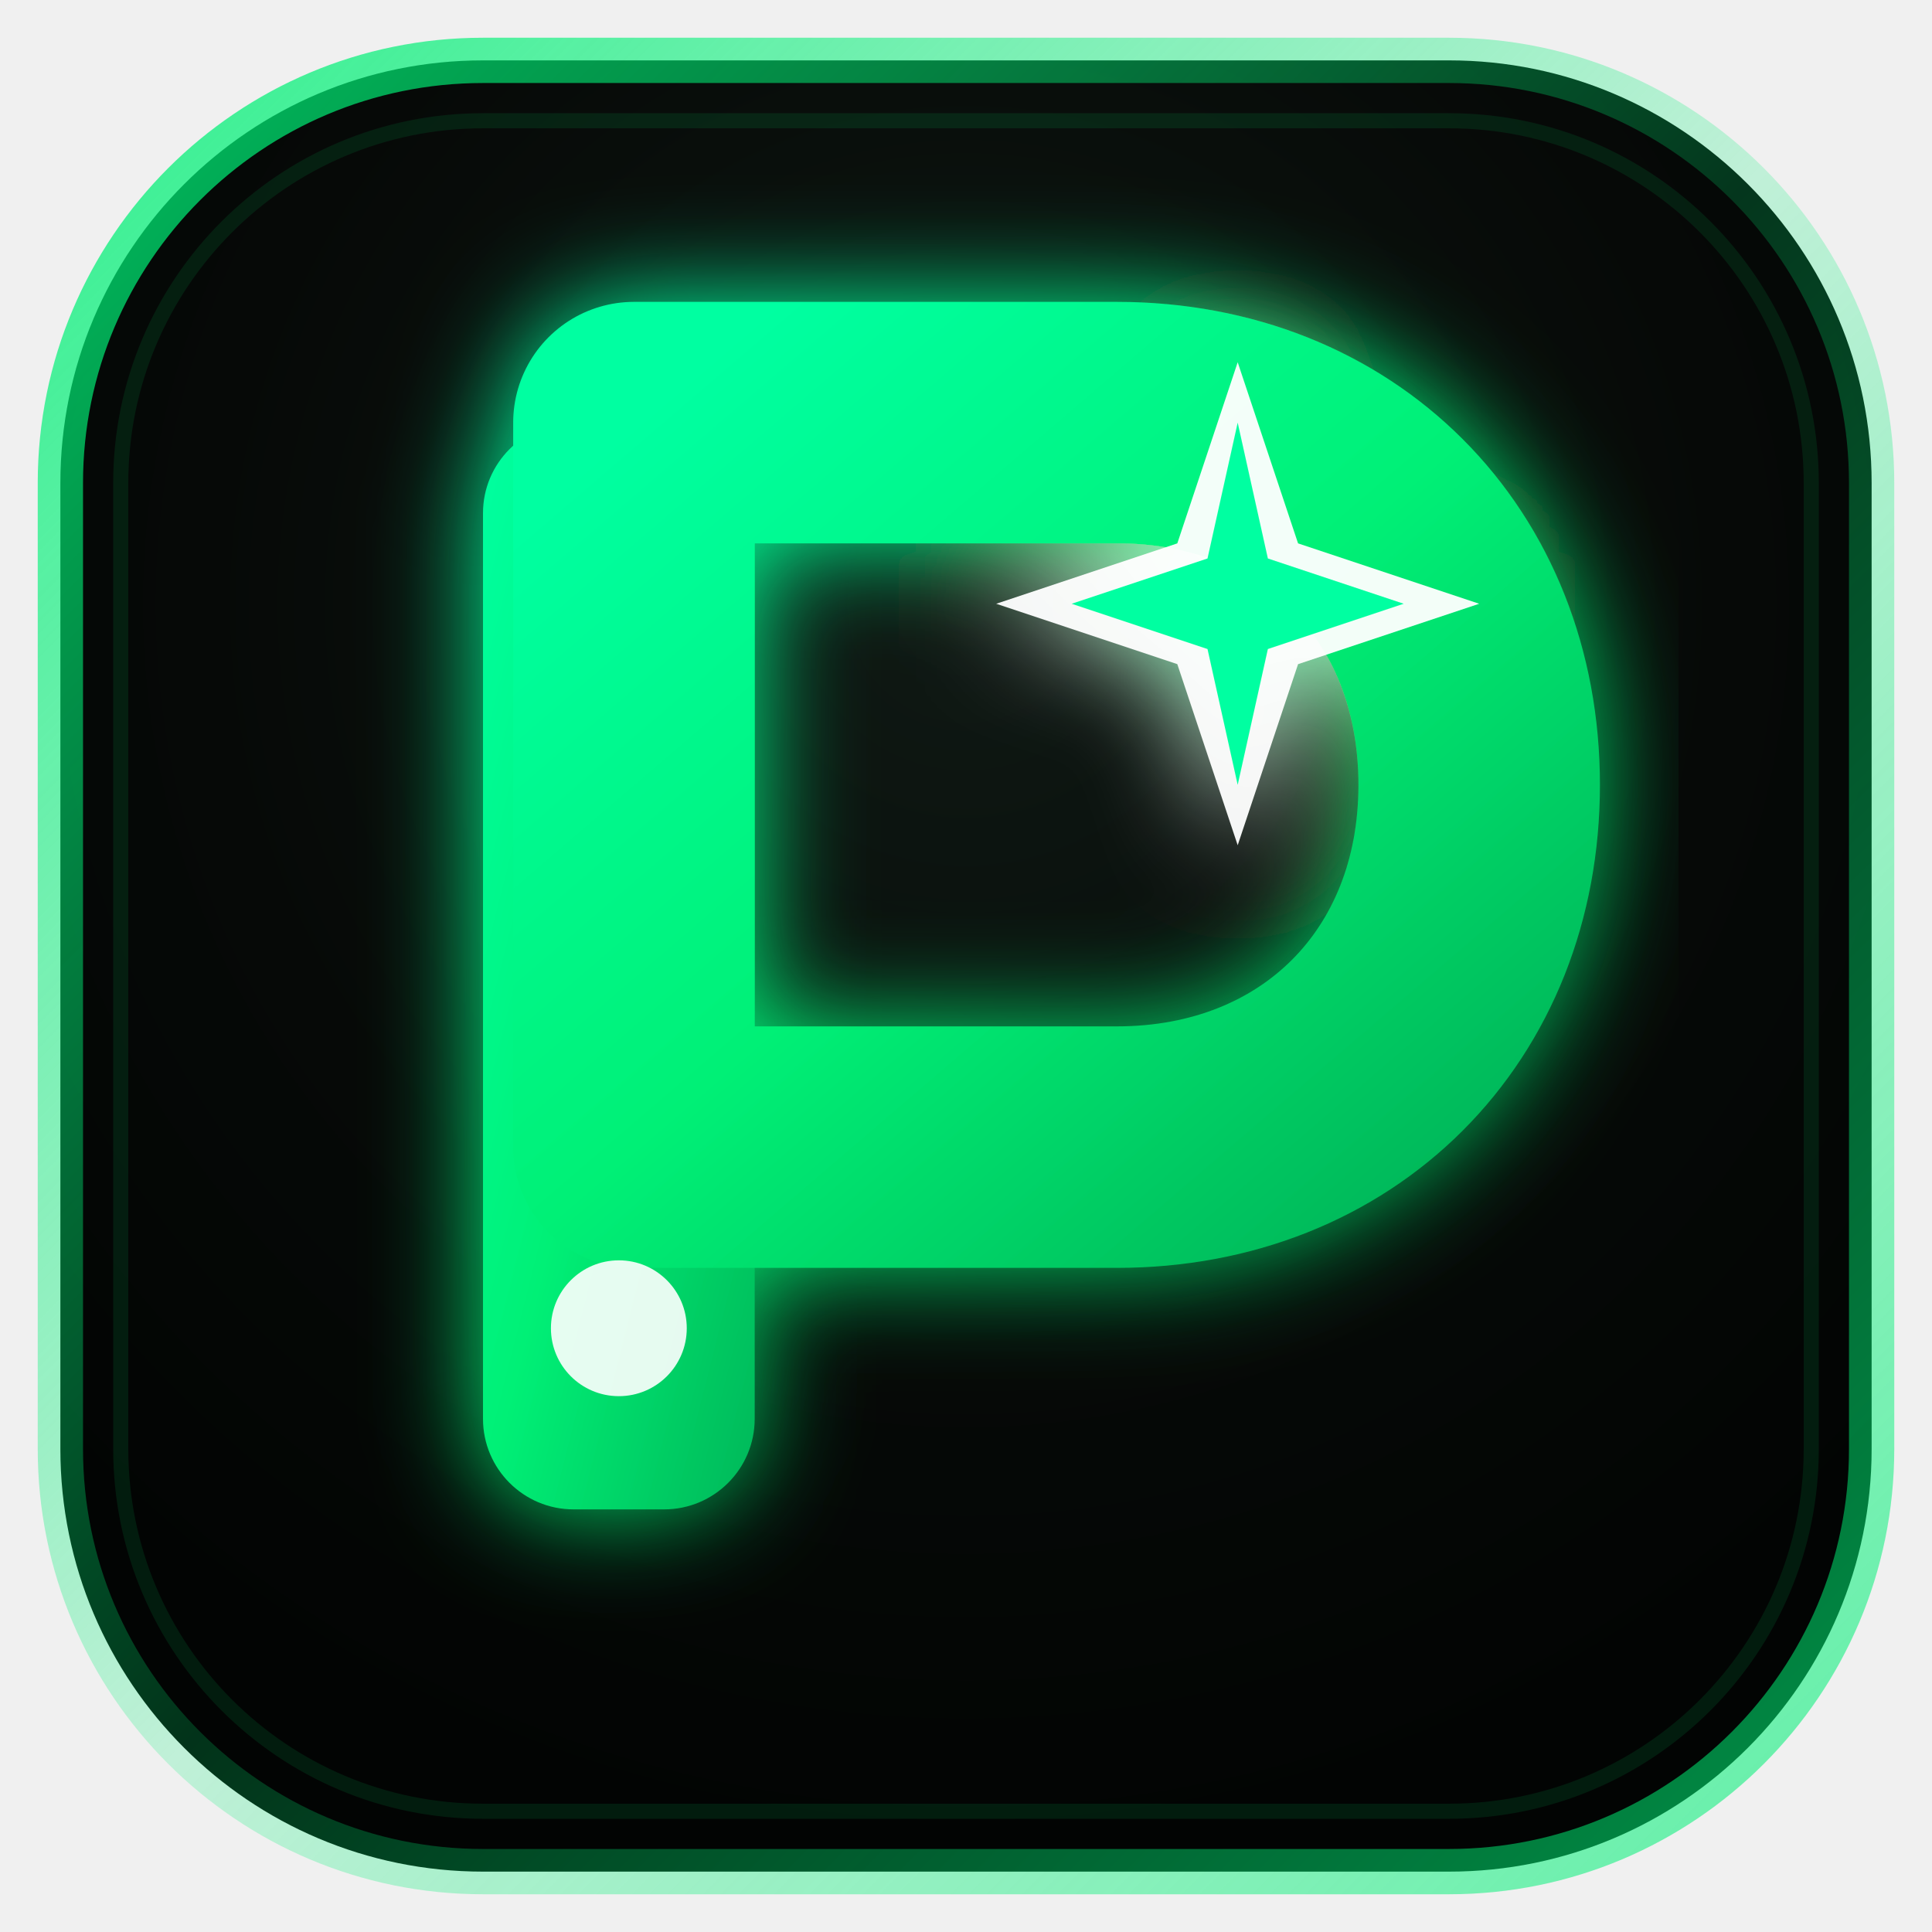
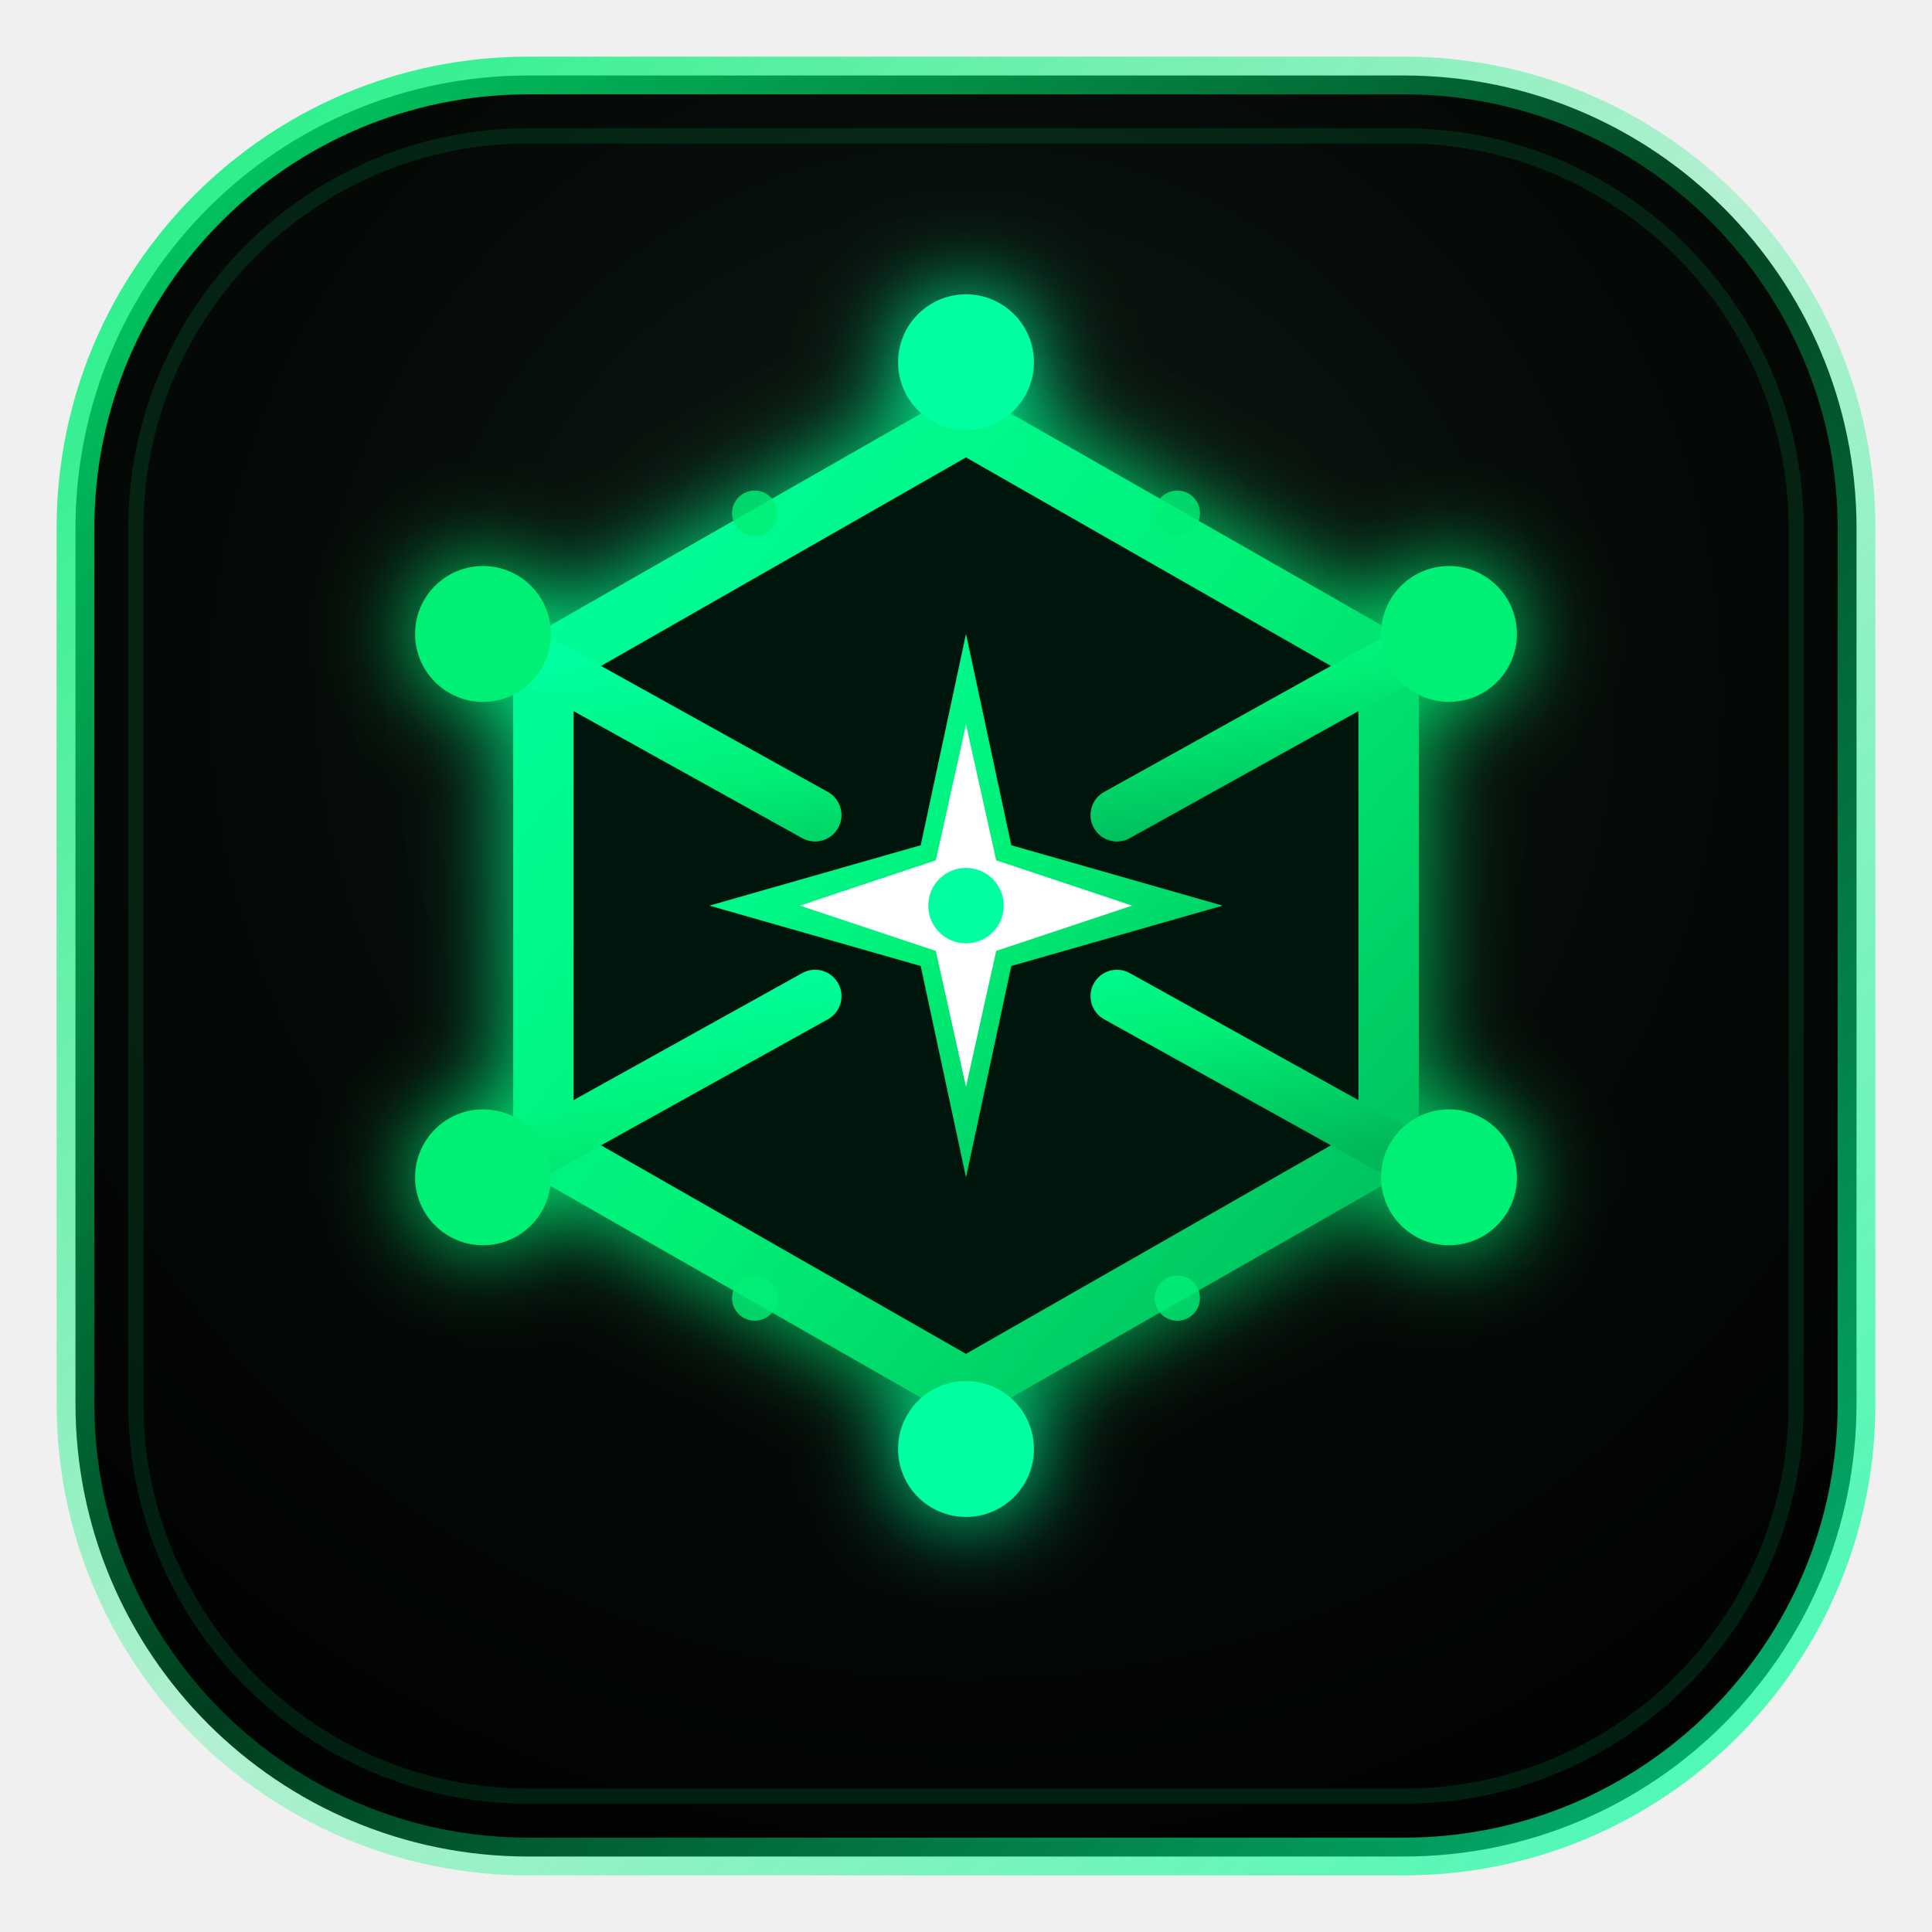
<svg xmlns="http://www.w3.org/2000/svg" viewBox="0 0 128 128" width="128" height="128">
  <defs>
-     <radialGradient id="bgGrad" cx="50%" cy="30%" r="70%">
-       <stop offset="0%" stop-color="#0f1914" />
-       <stop offset="60%" stop-color="#060907" />
-       <stop offset="100%" stop-color="#020403" />
+     <radialGradient id="aiBg" cx="50%" cy="35%" r="70%">
+       <stop offset="0%" stop-color="#0e1f16" />
+       <stop offset="55%" stop-color="#050a07" />
+       <stop offset="100%" stop-color="#010302" />
    </radialGradient>
-     <linearGradient id="neonGreen" x1="0%" y1="0%" x2="100%" y2="100%">
+     <linearGradient id="aiGreen" x1="0%" y1="0%" x2="100%" y2="100%">
      <stop offset="0%" stop-color="#05FFA1" />
      <stop offset="50%" stop-color="#00F076" />
      <stop offset="100%" stop-color="#00B859" />
    </linearGradient>
-     <filter id="emeraldGlow" x="-20%" y="-20%" width="140%" height="140%">
-       <feGaussianBlur stdDeviation="3.5" result="blur" />
+     <filter id="aiGlow" x="-30%" y="-30%" width="160%" height="160%">
+       <feGaussianBlur stdDeviation="3" result="blur" />
      <feComposite in="SourceGraphic" in2="blur" operator="over" />
    </filter>
    <linearGradient id="borderGrad" x1="0%" y1="0%" x2="100%" y2="100%">
-       <stop offset="0%" stop-color="#00F076" stop-opacity="0.8" />
-       <stop offset="50%" stop-color="#00F076" stop-opacity="0.2" />
-       <stop offset="100%" stop-color="#00F076" stop-opacity="0.6" />
+       <stop offset="0%" stop-color="#00F076" stop-opacity="0.9" />
+       <stop offset="50%" stop-color="#00F076" stop-opacity="0.25" />
+       <stop offset="100%" stop-color="#05FFA1" stop-opacity="0.75" />
    </linearGradient>
  </defs>
-   <rect x="4" y="4" width="120" height="120" rx="28" fill="url(#bgGrad)" stroke="url(#borderGrad)" stroke-width="3" />
-   <rect x="8" y="8" width="112" height="112" rx="24" fill="none" stroke="#00F076" stroke-opacity="0.1" stroke-width="1" />
-   <g filter="url(#emeraldGlow)">
-     <rect x="32" y="28" width="18" height="72" rx="6" fill="url(#neonGreen)" />
-     <path d="M42 28 H74 C88 28, 98 38, 98 52 C98 66, 88 76, 74 76 H42 Z" fill="none" stroke="url(#neonGreen)" stroke-width="16" stroke-linecap="round" stroke-linejoin="round" />
-     <path d="M82 24 L86 36 L98 40 L86 44 L82 56 L78 44 L66 40 L78 36 Z" fill="#FFFFFF" opacity="0.95" />
-     <path d="M82 28 L84 37 L93 40 L84 43 L82 52 L80 43 L71 40 L80 37 Z" fill="#05FFA1" />
+   <rect x="5" y="5" width="118" height="118" rx="30" fill="url(#aiBg)" stroke="url(#borderGrad)" stroke-width="2.5" />
+   <rect x="9" y="9" width="110" height="110" rx="26" fill="none" stroke="#00F076" stroke-opacity="0.12" stroke-width="1" />
+   <g filter="url(#aiGlow)">
+     <polygon points="64,28 92,44 92,76 64,92 36,76 36,44" fill="#04180d" stroke="url(#aiGreen)" stroke-width="4" stroke-linejoin="round" />
+     <path d="M64 28 L64 50 M64 92 L64 70" stroke="url(#aiGreen)" stroke-width="3.5" stroke-linecap="round" />
+     <path d="M36 44 L54 54 M92 44 L74 54" stroke="url(#aiGreen)" stroke-width="3.5" stroke-linecap="round" />
+     <path d="M36 76 L54 66 M92 76 L74 66" stroke="url(#aiGreen)" stroke-width="3.5" stroke-linecap="round" />
+     <circle cx="64" cy="24" r="4.5" fill="#05FFA1" />
+     <circle cx="96" cy="42" r="4.5" fill="#00F076" />
+     <circle cx="96" cy="78" r="4.5" fill="#00F076" />
+     <circle cx="64" cy="96" r="4.5" fill="#05FFA1" />
+     <circle cx="32" cy="78" r="4.5" fill="#00F076" />
+     <circle cx="32" cy="42" r="4.5" fill="#00F076" />
+     <path d="M64 42 L67 56 L81 60 L67 64 L64 78 L61 64 L47 60 L61 56 Z" fill="url(#aiGreen)" />
+     <path d="M64 48 L66 57 L75 60 L66 63 L64 72 L62 63 L53 60 L62 57 Z" fill="#FFFFFF" />
+     <circle cx="64" cy="60" r="2.5" fill="#05FFA1" />
  </g>
-   <circle cx="41" cy="88" r="4.5" fill="#FFFFFF" opacity="0.9" />
+   <circle cx="50" cy="34" r="1.5" fill="#00F076" opacity="0.8" />
+   <circle cx="78" cy="34" r="1.5" fill="#00F076" opacity="0.8" />
+   <circle cx="50" cy="86" r="1.5" fill="#00F076" opacity="0.8" />
+   <circle cx="78" cy="86" r="1.5" fill="#00F076" opacity="0.8" />
</svg>
